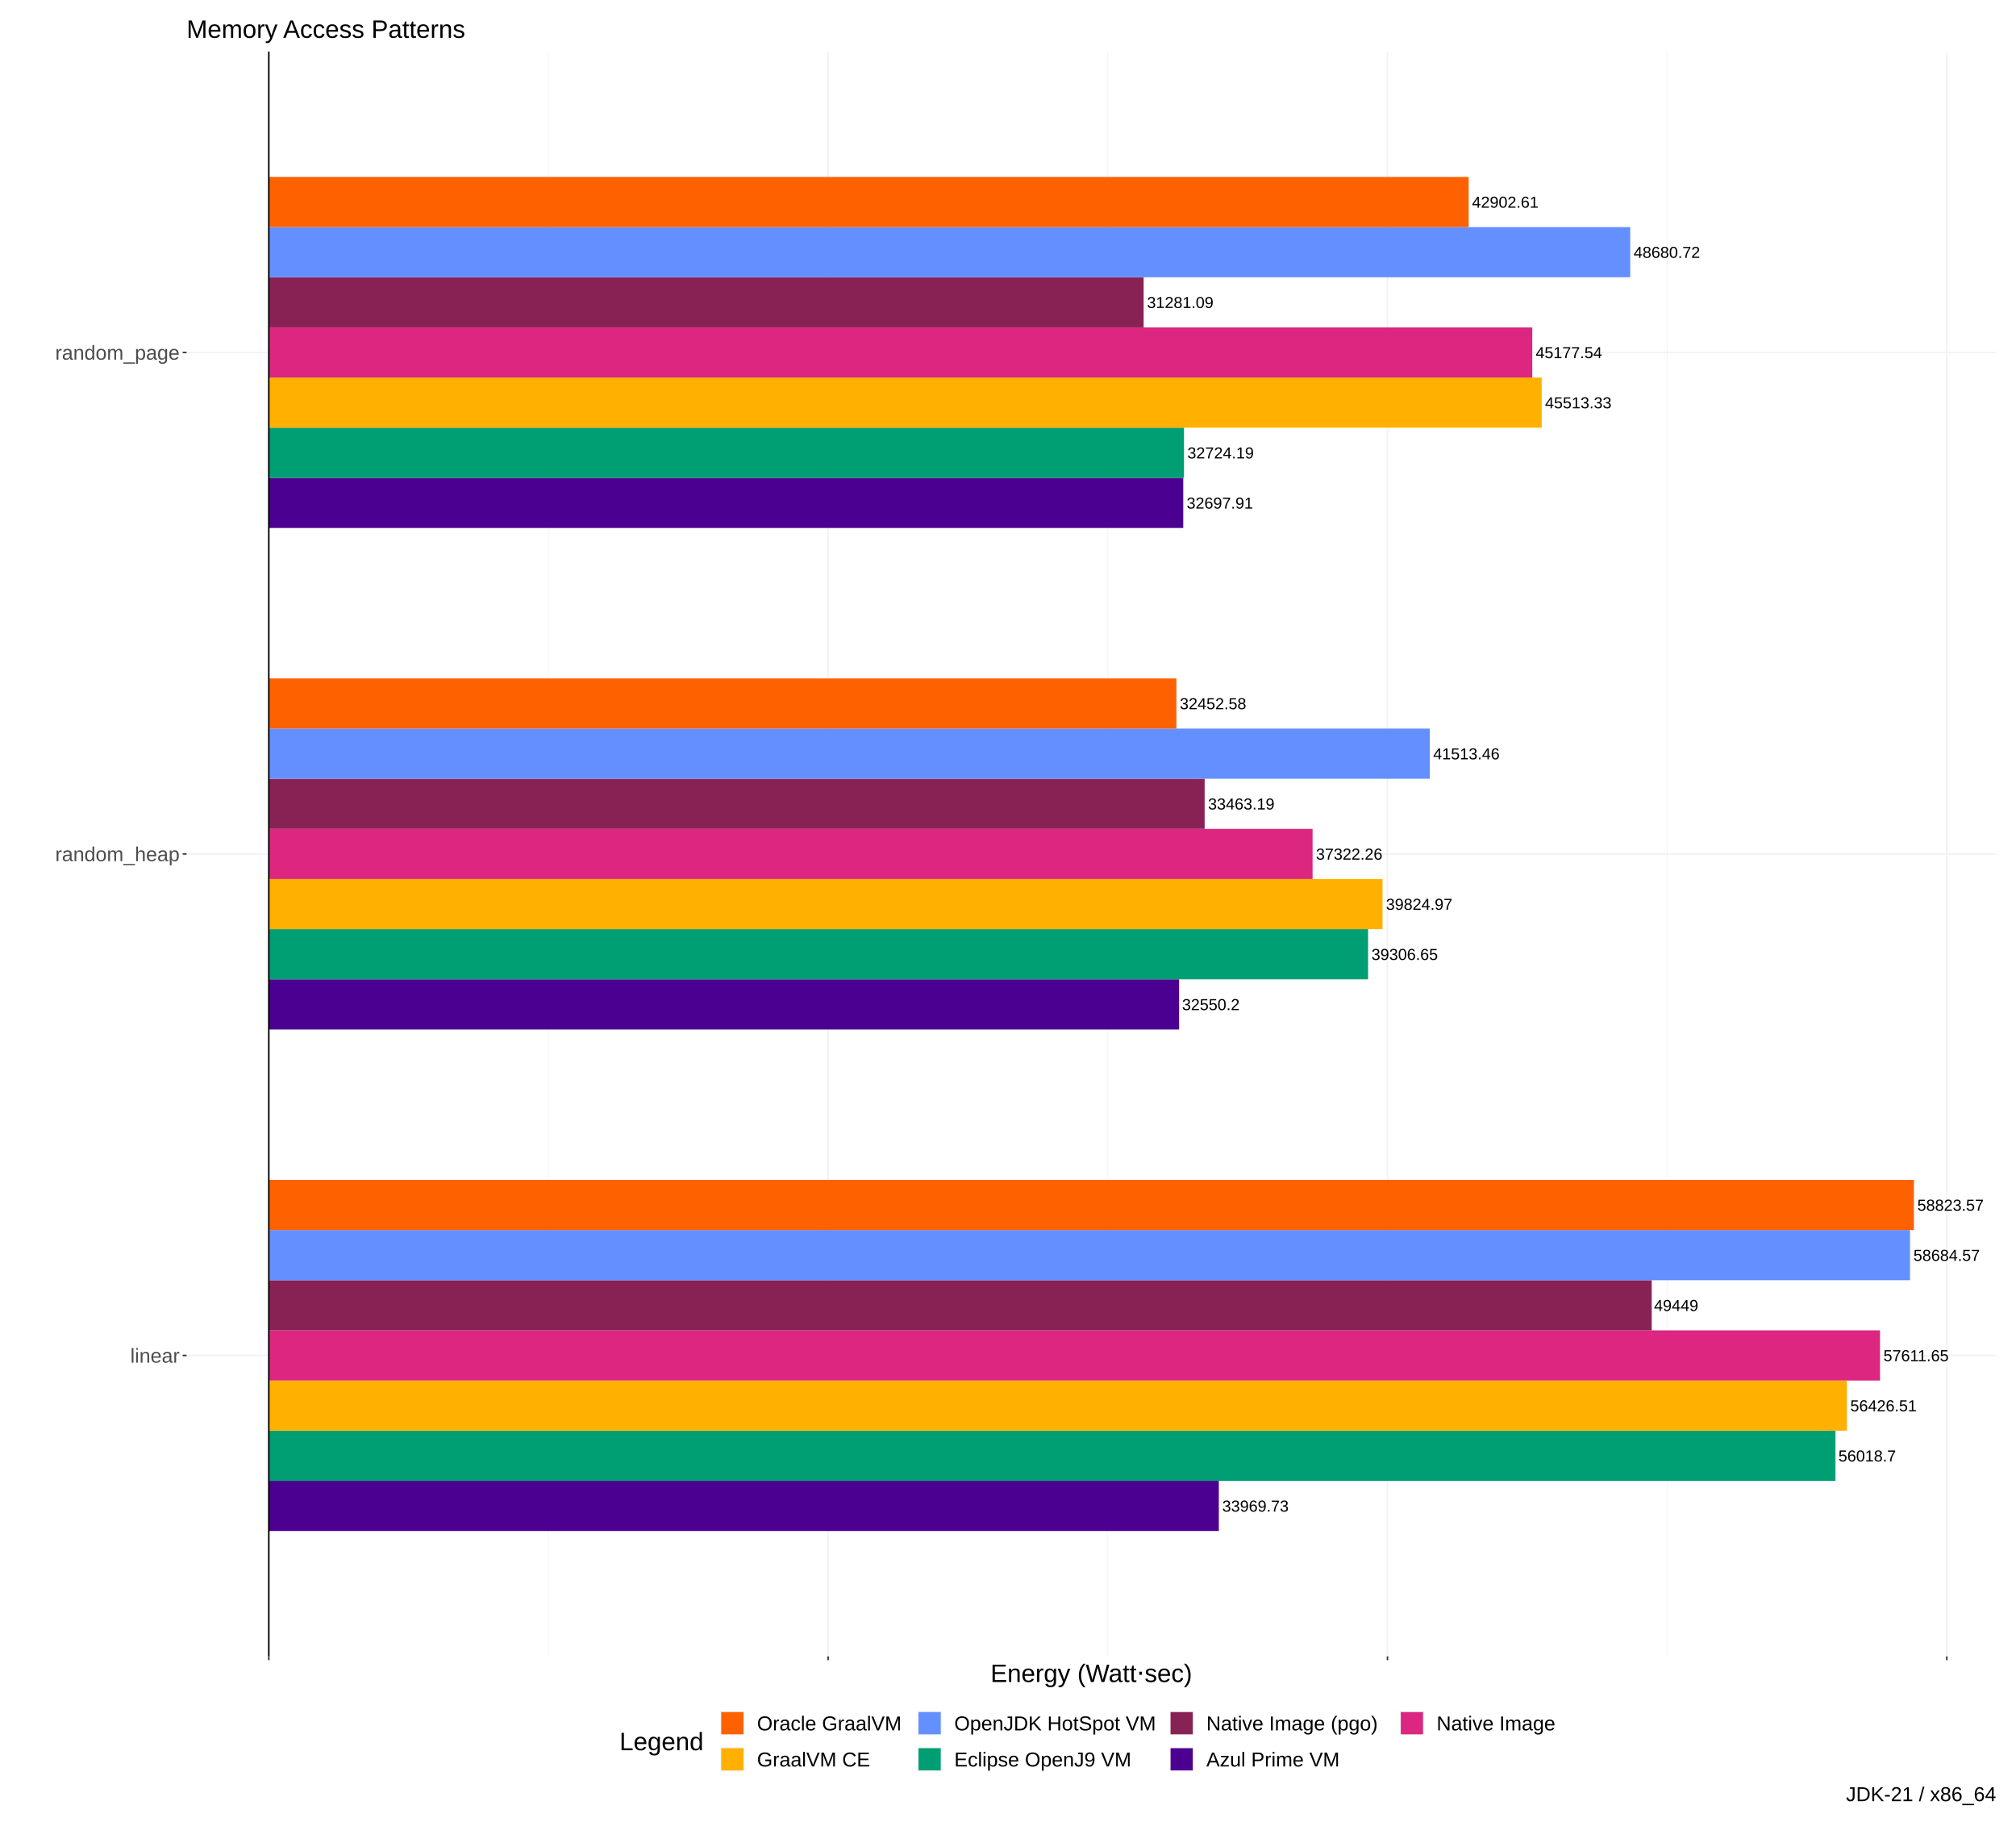
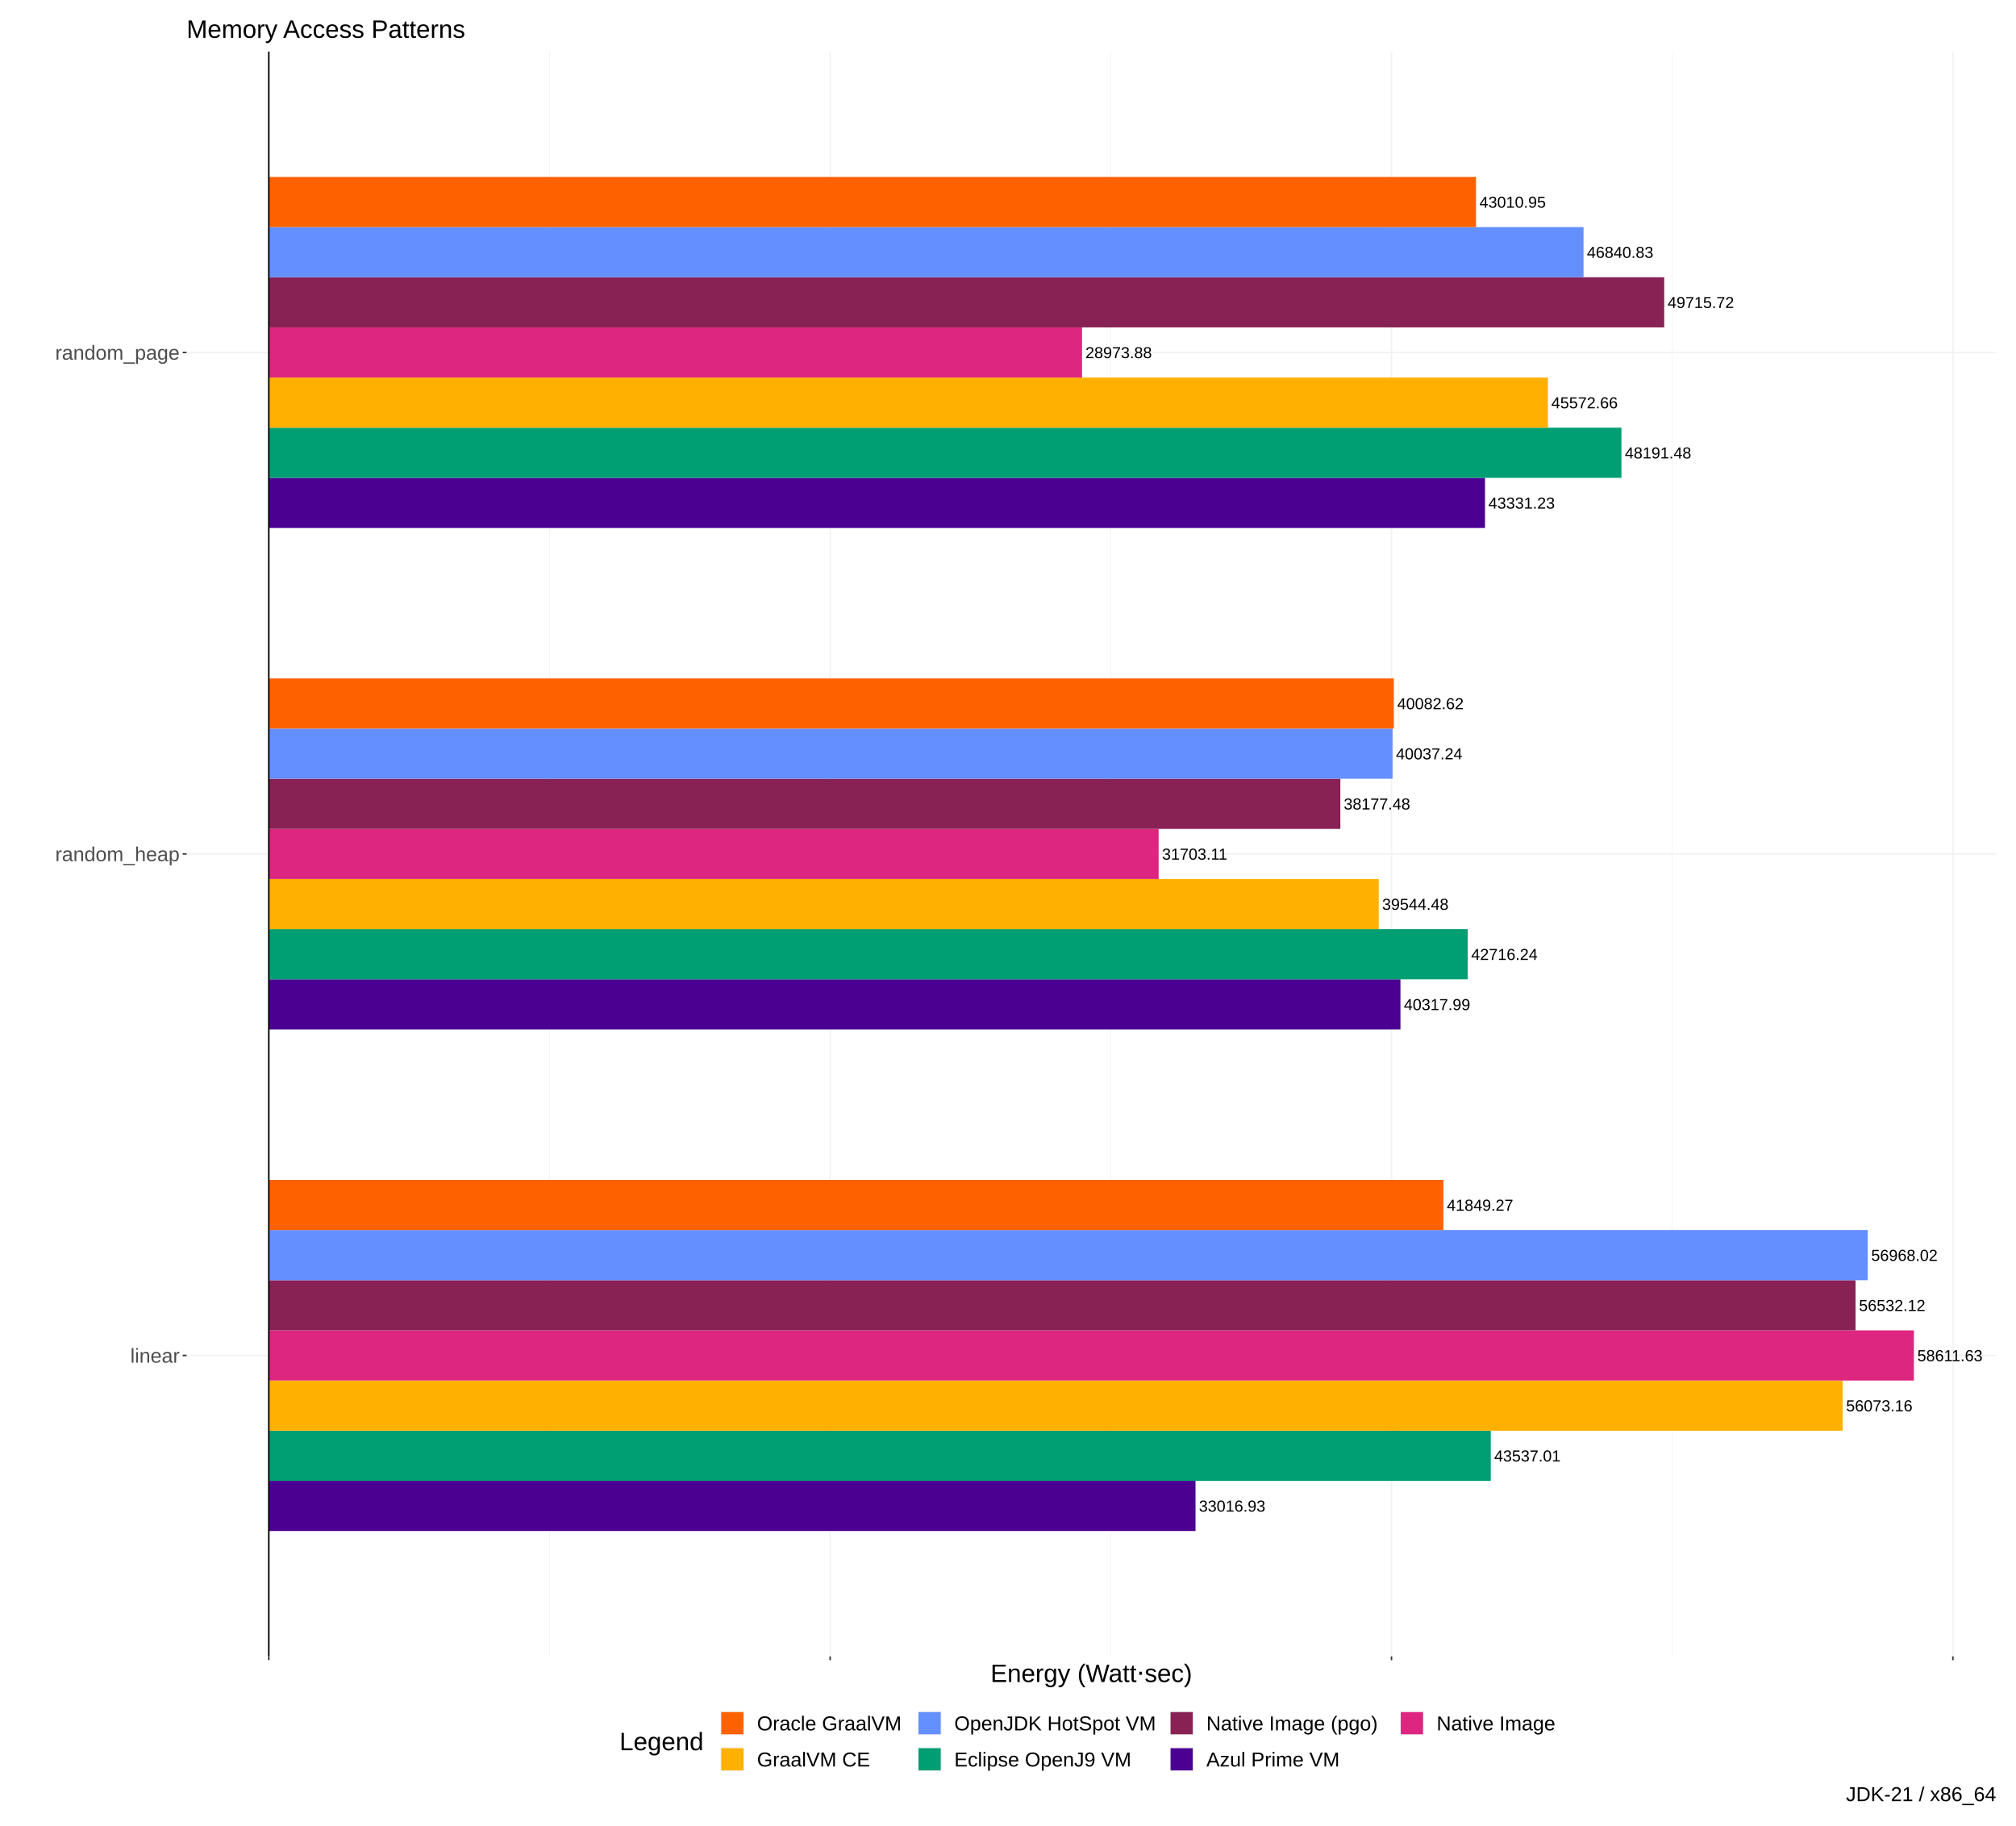
<svg xmlns="http://www.w3.org/2000/svg" class="svglite" width="1440.00pt" height="1303.94pt" viewBox="0 0 1440.00 1303.94">
  <defs>
    <style type="text/css">
    .svglite line, .svglite polyline, .svglite polygon, .svglite path, .svglite rect, .svglite circle {
      fill: none;
      stroke: #000000;
      stroke-linecap: round;
      stroke-linejoin: round;
      stroke-miterlimit: 10.00;
    }
    .svglite text {
      white-space: pre;
    }
  </style>
  </defs>
  <rect width="100%" height="100%" style="stroke: none; fill: #FFFFFF;" />
  <defs>
    <clipPath id="cpMC4wMHwxNDQwLjAwfDAuMDB8MTMwMy45NA==">
      <rect x="0.00" y="0.00" width="1440.00" height="1303.94" />
    </clipPath>
  </defs>
  <g clip-path="url(#cpMC4wMHwxNDQwLjAwfDAuMDB8MTMwMy45NA==)">
    <rect x="0.00" y="0.00" width="1440.00" height="1303.94" style="stroke-width: 1.07; stroke: #FFFFFF; fill: #FFFFFF;" />
    <rect x="133.24" y="36.82" width="1292.58" height="1146.09" style="stroke-width: 1.07; stroke: none;" />
-     <polyline points="391.76,1182.91 391.76,36.82 " style="stroke-width: 0.53; stroke: #F2F2F2; stroke-linecap: butt;" />
-     <polyline points="791.29,1182.91 791.29,36.82 " style="stroke-width: 0.53; stroke: #F2F2F2; stroke-linecap: butt;" />
-     <polyline points="1190.81,1182.91 1190.81,36.82 " style="stroke-width: 0.53; stroke: #F2F2F2; stroke-linecap: butt;" />
+     <polyline points="392.48,1182.91 392.48,36.82 " style="stroke-width: 0.53; stroke: #F2F2F2; stroke-linecap: butt;" />
+     <polyline points="793.45,1182.91 793.45,36.82 " style="stroke-width: 0.53; stroke: #F2F2F2; stroke-linecap: butt;" />
+     <polyline points="1194.42,1182.91 1194.42,36.82 " style="stroke-width: 0.53; stroke: #F2F2F2; stroke-linecap: butt;" />
    <polyline points="133.24,968.02 1425.83,968.02 " style="stroke-width: 1.07; stroke: #F2F2F2; stroke-linecap: butt;" />
    <polyline points="133.24,609.87 1425.83,609.87 " style="stroke-width: 1.07; stroke: #F2F2F2; stroke-linecap: butt;" />
    <polyline points="133.24,251.72 1425.83,251.72 " style="stroke-width: 1.07; stroke: #F2F2F2; stroke-linecap: butt;" />
    <polyline points="192.00,1182.91 192.00,36.82 " style="stroke-width: 1.07; stroke: #F2F2F2; stroke-linecap: butt;" />
-     <polyline points="591.52,1182.91 591.52,36.82 " style="stroke-width: 1.07; stroke: #F2F2F2; stroke-linecap: butt;" />
-     <polyline points="991.05,1182.91 991.05,36.82 " style="stroke-width: 1.07; stroke: #F2F2F2; stroke-linecap: butt;" />
-     <polyline points="1390.57,1182.91 1390.57,36.82 " style="stroke-width: 1.07; stroke: #F2F2F2; stroke-linecap: butt;" />
-     <rect x="192.00" y="341.25" width="653.18" height="35.82" style="stroke-width: 1.07; stroke: none; stroke-linecap: butt; stroke-linejoin: miter; fill: #4B0092;" />
-     <rect x="192.00" y="699.41" width="650.23" height="35.82" style="stroke-width: 1.07; stroke: none; stroke-linecap: butt; stroke-linejoin: miter; fill: #4B0092;" />
-     <rect x="192.00" y="1057.56" width="678.59" height="35.82" style="stroke-width: 1.07; stroke: none; stroke-linecap: butt; stroke-linejoin: miter; fill: #4B0092;" />
-     <rect x="192.00" y="1021.74" width="1119.05" height="35.82" style="stroke-width: 1.07; stroke: none; stroke-linecap: butt; stroke-linejoin: miter; fill: #009E73;" />
-     <rect x="192.00" y="305.44" width="653.71" height="35.82" style="stroke-width: 1.07; stroke: none; stroke-linecap: butt; stroke-linejoin: miter; fill: #009E73;" />
-     <rect x="192.00" y="663.59" width="785.20" height="35.82" style="stroke-width: 1.07; stroke: none; stroke-linecap: butt; stroke-linejoin: miter; fill: #009E73;" />
-     <rect x="192.00" y="269.62" width="909.19" height="35.82" style="stroke-width: 1.07; stroke: none; stroke-linecap: butt; stroke-linejoin: miter; fill: #FFB000;" />
-     <rect x="192.00" y="985.93" width="1127.19" height="35.82" style="stroke-width: 1.07; stroke: none; stroke-linecap: butt; stroke-linejoin: miter; fill: #FFB000;" />
-     <rect x="192.00" y="627.78" width="795.55" height="35.82" style="stroke-width: 1.07; stroke: none; stroke-linecap: butt; stroke-linejoin: miter; fill: #FFB000;" />
-     <rect x="192.00" y="950.11" width="1150.87" height="35.82" style="stroke-width: 1.07; stroke: none; stroke-linecap: butt; stroke-linejoin: miter; fill: #DC267F;" />
-     <rect x="192.00" y="591.96" width="745.56" height="35.82" style="stroke-width: 1.07; stroke: none; stroke-linecap: butt; stroke-linejoin: miter; fill: #DC267F;" />
-     <rect x="192.00" y="233.81" width="902.48" height="35.82" style="stroke-width: 1.07; stroke: none; stroke-linecap: butt; stroke-linejoin: miter; fill: #DC267F;" />
-     <rect x="192.00" y="197.99" width="624.88" height="35.82" style="stroke-width: 1.07; stroke: none; stroke-linecap: butt; stroke-linejoin: miter; fill: #882255;" />
-     <rect x="192.00" y="556.15" width="668.47" height="35.82" style="stroke-width: 1.07; stroke: none; stroke-linecap: butt; stroke-linejoin: miter; fill: #882255;" />
-     <rect x="192.00" y="914.30" width="987.81" height="35.82" style="stroke-width: 1.07; stroke: none; stroke-linecap: butt; stroke-linejoin: miter; fill: #882255;" />
-     <rect x="192.00" y="520.33" width="829.28" height="35.82" style="stroke-width: 1.07; stroke: none; stroke-linecap: butt; stroke-linejoin: miter; fill: #648FFF;" />
-     <rect x="192.00" y="878.48" width="1172.30" height="35.82" style="stroke-width: 1.07; stroke: none; stroke-linecap: butt; stroke-linejoin: miter; fill: #648FFF;" />
-     <rect x="192.00" y="162.18" width="972.46" height="35.82" style="stroke-width: 1.07; stroke: none; stroke-linecap: butt; stroke-linejoin: miter; fill: #648FFF;" />
-     <rect x="192.00" y="484.52" width="648.28" height="35.82" style="stroke-width: 1.07; stroke: none; stroke-linecap: butt; stroke-linejoin: miter; fill: #FE6100;" />
-     <rect x="192.00" y="126.36" width="857.03" height="35.82" style="stroke-width: 1.07; stroke: none; stroke-linecap: butt; stroke-linejoin: miter; fill: #FE6100;" />
-     <rect x="192.00" y="842.67" width="1175.08" height="35.82" style="stroke-width: 1.07; stroke: none; stroke-linecap: butt; stroke-linejoin: miter; fill: #FE6100;" />
-     <text x="847.61" y="363.23" style="font-size: 11.38px; font-family: &quot;Liberation Sans&quot;;" textLength="48.61px" lengthAdjust="spacingAndGlyphs">32697.91</text>
-     <text x="844.33" y="721.38" style="font-size: 11.38px; font-family: &quot;Liberation Sans&quot;;" textLength="42.10px" lengthAdjust="spacingAndGlyphs">32550.2</text>
-     <text x="873.02" y="1079.53" style="font-size: 11.38px; font-family: &quot;Liberation Sans&quot;;" textLength="48.61px" lengthAdjust="spacingAndGlyphs">33969.73</text>
-     <text x="1313.15" y="1043.72" style="font-size: 11.38px; font-family: &quot;Liberation Sans&quot;;" textLength="42.10px" lengthAdjust="spacingAndGlyphs">56018.7</text>
-     <text x="848.13" y="327.41" style="font-size: 11.38px; font-family: &quot;Liberation Sans&quot;;" textLength="48.61px" lengthAdjust="spacingAndGlyphs">32724.19</text>
-     <text x="979.63" y="685.56" style="font-size: 11.38px; font-family: &quot;Liberation Sans&quot;;" textLength="48.61px" lengthAdjust="spacingAndGlyphs">39306.65</text>
-     <text x="1103.61" y="291.60" style="font-size: 11.38px; font-family: &quot;Liberation Sans&quot;;" textLength="48.61px" lengthAdjust="spacingAndGlyphs">45513.33</text>
-     <text x="1321.62" y="1007.90" style="font-size: 11.38px; font-family: &quot;Liberation Sans&quot;;" textLength="48.61px" lengthAdjust="spacingAndGlyphs">56426.51</text>
-     <text x="989.98" y="649.75" style="font-size: 11.38px; font-family: &quot;Liberation Sans&quot;;" textLength="48.61px" lengthAdjust="spacingAndGlyphs">39824.97</text>
-     <text x="1345.29" y="972.09" style="font-size: 11.38px; font-family: &quot;Liberation Sans&quot;;" textLength="48.61px" lengthAdjust="spacingAndGlyphs">57611.65</text>
-     <text x="939.99" y="613.93" style="font-size: 11.38px; font-family: &quot;Liberation Sans&quot;;" textLength="48.61px" lengthAdjust="spacingAndGlyphs">37322.26</text>
-     <text x="1096.91" y="255.78" style="font-size: 11.38px; font-family: &quot;Liberation Sans&quot;;" textLength="48.61px" lengthAdjust="spacingAndGlyphs">45177.54</text>
-     <text x="819.31" y="219.97" style="font-size: 11.38px; font-family: &quot;Liberation Sans&quot;;" textLength="48.61px" lengthAdjust="spacingAndGlyphs">31281.09</text>
-     <text x="862.90" y="578.12" style="font-size: 11.38px; font-family: &quot;Liberation Sans&quot;;" textLength="48.61px" lengthAdjust="spacingAndGlyphs">33463.19</text>
-     <text x="1181.43" y="936.27" style="font-size: 11.38px; font-family: &quot;Liberation Sans&quot;;" textLength="32.54px" lengthAdjust="spacingAndGlyphs">49449</text>
-     <text x="1023.71" y="542.30" style="font-size: 11.38px; font-family: &quot;Liberation Sans&quot;;" textLength="48.61px" lengthAdjust="spacingAndGlyphs">41513.46</text>
-     <text x="1366.73" y="900.46" style="font-size: 11.38px; font-family: &quot;Liberation Sans&quot;;" textLength="48.61px" lengthAdjust="spacingAndGlyphs">58684.57</text>
-     <text x="1166.89" y="184.15" style="font-size: 11.38px; font-family: &quot;Liberation Sans&quot;;" textLength="48.61px" lengthAdjust="spacingAndGlyphs">48680.72</text>
-     <text x="842.71" y="506.49" style="font-size: 11.38px; font-family: &quot;Liberation Sans&quot;;" textLength="48.61px" lengthAdjust="spacingAndGlyphs">32452.58</text>
-     <text x="1051.46" y="148.33" style="font-size: 11.38px; font-family: &quot;Liberation Sans&quot;;" textLength="48.61px" lengthAdjust="spacingAndGlyphs">42902.61</text>
-     <text x="1369.50" y="864.64" style="font-size: 11.38px; font-family: &quot;Liberation Sans&quot;;" textLength="48.61px" lengthAdjust="spacingAndGlyphs">58823.57</text>
+     <polyline points="592.97,1182.91 592.97,36.82 " style="stroke-width: 1.07; stroke: #F2F2F2; stroke-linecap: butt;" />
+     <polyline points="993.94,1182.91 993.94,36.82 " style="stroke-width: 1.07; stroke: #F2F2F2; stroke-linecap: butt;" />
+     <polyline points="1394.91,1182.91 1394.91,36.82 " style="stroke-width: 1.07; stroke: #F2F2F2; stroke-linecap: butt;" />
+     <rect x="192.00" y="341.25" width="868.73" height="35.82" style="stroke-width: 1.07; stroke: none; stroke-linecap: butt; stroke-linejoin: miter; fill: #4B0092;" />
+     <rect x="192.00" y="699.41" width="808.32" height="35.82" style="stroke-width: 1.07; stroke: none; stroke-linecap: butt; stroke-linejoin: miter; fill: #4B0092;" />
+     <rect x="192.00" y="1057.56" width="661.94" height="35.82" style="stroke-width: 1.07; stroke: none; stroke-linecap: butt; stroke-linejoin: miter; fill: #4B0092;" />
+     <rect x="192.00" y="1021.74" width="872.85" height="35.82" style="stroke-width: 1.07; stroke: none; stroke-linecap: butt; stroke-linejoin: miter; fill: #009E73;" />
+     <rect x="192.00" y="305.44" width="966.17" height="35.82" style="stroke-width: 1.07; stroke: none; stroke-linecap: butt; stroke-linejoin: miter; fill: #009E73;" />
+     <rect x="192.00" y="663.59" width="856.40" height="35.82" style="stroke-width: 1.07; stroke: none; stroke-linecap: butt; stroke-linejoin: miter; fill: #009E73;" />
+     <rect x="192.00" y="269.62" width="913.66" height="35.82" style="stroke-width: 1.07; stroke: none; stroke-linecap: butt; stroke-linejoin: miter; fill: #FFB000;" />
+     <rect x="192.00" y="985.93" width="1124.18" height="35.82" style="stroke-width: 1.07; stroke: none; stroke-linecap: butt; stroke-linejoin: miter; fill: #FFB000;" />
+     <rect x="192.00" y="627.78" width="792.81" height="35.82" style="stroke-width: 1.07; stroke: none; stroke-linecap: butt; stroke-linejoin: miter; fill: #FFB000;" />
+     <rect x="192.00" y="950.11" width="1175.08" height="35.82" style="stroke-width: 1.07; stroke: none; stroke-linecap: butt; stroke-linejoin: miter; fill: #DC267F;" />
+     <rect x="192.00" y="591.96" width="635.60" height="35.82" style="stroke-width: 1.07; stroke: none; stroke-linecap: butt; stroke-linejoin: miter; fill: #DC267F;" />
+     <rect x="192.00" y="233.81" width="580.88" height="35.82" style="stroke-width: 1.07; stroke: none; stroke-linecap: butt; stroke-linejoin: miter; fill: #DC267F;" />
+     <rect x="192.00" y="197.99" width="996.73" height="35.82" style="stroke-width: 1.07; stroke: none; stroke-linecap: butt; stroke-linejoin: miter; fill: #882255;" />
+     <rect x="192.00" y="556.15" width="765.40" height="35.82" style="stroke-width: 1.07; stroke: none; stroke-linecap: butt; stroke-linejoin: miter; fill: #882255;" />
+     <rect x="192.00" y="914.30" width="1133.39" height="35.82" style="stroke-width: 1.07; stroke: none; stroke-linecap: butt; stroke-linejoin: miter; fill: #882255;" />
+     <rect x="192.00" y="520.33" width="802.69" height="35.82" style="stroke-width: 1.07; stroke: none; stroke-linecap: butt; stroke-linejoin: miter; fill: #648FFF;" />
+     <rect x="192.00" y="878.48" width="1142.12" height="35.82" style="stroke-width: 1.07; stroke: none; stroke-linecap: butt; stroke-linejoin: miter; fill: #648FFF;" />
+     <rect x="192.00" y="162.18" width="939.09" height="35.82" style="stroke-width: 1.07; stroke: none; stroke-linecap: butt; stroke-linejoin: miter; fill: #648FFF;" />
+     <rect x="192.00" y="484.52" width="803.60" height="35.82" style="stroke-width: 1.07; stroke: none; stroke-linecap: butt; stroke-linejoin: miter; fill: #FE6100;" />
+     <rect x="192.00" y="126.36" width="862.31" height="35.82" style="stroke-width: 1.07; stroke: none; stroke-linecap: butt; stroke-linejoin: miter; fill: #FE6100;" />
+     <rect x="192.00" y="842.67" width="839.02" height="35.82" style="stroke-width: 1.07; stroke: none; stroke-linecap: butt; stroke-linejoin: miter; fill: #FE6100;" />
+     <text x="1063.15" y="363.23" style="font-size: 11.38px; font-family: &quot;Liberation Sans&quot;;" textLength="48.61px" lengthAdjust="spacingAndGlyphs">43331.23</text>
+     <text x="1002.74" y="721.38" style="font-size: 11.38px; font-family: &quot;Liberation Sans&quot;;" textLength="48.61px" lengthAdjust="spacingAndGlyphs">40317.99</text>
+     <text x="856.37" y="1079.53" style="font-size: 11.38px; font-family: &quot;Liberation Sans&quot;;" textLength="48.61px" lengthAdjust="spacingAndGlyphs">33016.93</text>
+     <text x="1067.28" y="1043.72" style="font-size: 11.38px; font-family: &quot;Liberation Sans&quot;;" textLength="48.61px" lengthAdjust="spacingAndGlyphs">43537.01</text>
+     <text x="1160.59" y="327.41" style="font-size: 11.38px; font-family: &quot;Liberation Sans&quot;;" textLength="48.61px" lengthAdjust="spacingAndGlyphs">48191.48</text>
+     <text x="1050.82" y="685.56" style="font-size: 11.38px; font-family: &quot;Liberation Sans&quot;;" textLength="48.61px" lengthAdjust="spacingAndGlyphs">42716.24</text>
+     <text x="1108.09" y="291.60" style="font-size: 11.38px; font-family: &quot;Liberation Sans&quot;;" textLength="48.61px" lengthAdjust="spacingAndGlyphs">45572.66</text>
+     <text x="1318.61" y="1007.90" style="font-size: 11.38px; font-family: &quot;Liberation Sans&quot;;" textLength="48.61px" lengthAdjust="spacingAndGlyphs">56073.16</text>
+     <text x="987.24" y="649.75" style="font-size: 11.38px; font-family: &quot;Liberation Sans&quot;;" textLength="48.61px" lengthAdjust="spacingAndGlyphs">39544.48</text>
+     <text x="1369.50" y="972.09" style="font-size: 11.38px; font-family: &quot;Liberation Sans&quot;;" textLength="48.61px" lengthAdjust="spacingAndGlyphs">58611.63</text>
+     <text x="830.03" y="613.93" style="font-size: 11.38px; font-family: &quot;Liberation Sans&quot;;" textLength="48.61px" lengthAdjust="spacingAndGlyphs">31703.11</text>
+     <text x="775.31" y="255.78" style="font-size: 11.38px; font-family: &quot;Liberation Sans&quot;;" textLength="48.61px" lengthAdjust="spacingAndGlyphs">28973.88</text>
+     <text x="1191.15" y="219.97" style="font-size: 11.38px; font-family: &quot;Liberation Sans&quot;;" textLength="48.61px" lengthAdjust="spacingAndGlyphs">49715.72</text>
+     <text x="959.83" y="578.12" style="font-size: 11.38px; font-family: &quot;Liberation Sans&quot;;" textLength="48.61px" lengthAdjust="spacingAndGlyphs">38177.48</text>
+     <text x="1327.81" y="936.27" style="font-size: 11.38px; font-family: &quot;Liberation Sans&quot;;" textLength="48.61px" lengthAdjust="spacingAndGlyphs">56532.12</text>
+     <text x="997.11" y="542.30" style="font-size: 11.38px; font-family: &quot;Liberation Sans&quot;;" textLength="48.61px" lengthAdjust="spacingAndGlyphs">40037.24</text>
+     <text x="1336.55" y="900.46" style="font-size: 11.38px; font-family: &quot;Liberation Sans&quot;;" textLength="48.61px" lengthAdjust="spacingAndGlyphs">56968.02</text>
+     <text x="1133.52" y="184.15" style="font-size: 11.38px; font-family: &quot;Liberation Sans&quot;;" textLength="48.61px" lengthAdjust="spacingAndGlyphs">46840.83</text>
+     <text x="998.02" y="506.49" style="font-size: 11.38px; font-family: &quot;Liberation Sans&quot;;" textLength="48.61px" lengthAdjust="spacingAndGlyphs">40082.62</text>
+     <text x="1056.73" y="148.33" style="font-size: 11.38px; font-family: &quot;Liberation Sans&quot;;" textLength="48.61px" lengthAdjust="spacingAndGlyphs">43010.95</text>
+     <text x="1033.44" y="864.64" style="font-size: 11.38px; font-family: &quot;Liberation Sans&quot;;" textLength="48.61px" lengthAdjust="spacingAndGlyphs">41849.27</text>
    <line x1="192.00" y1="1182.91" x2="192.00" y2="36.82" style="stroke-width: 1.07; stroke-linecap: butt;" />
    <text x="128.31" y="973.16" text-anchor="end" style="font-size: 14.40px;fill: #4D4D4D; font-family: &quot;Liberation Sans&quot;;" textLength="38.45px" lengthAdjust="spacingAndGlyphs">linear</text>
    <text x="128.31" y="615.01" text-anchor="end" style="font-size: 14.40px;fill: #4D4D4D; font-family: &quot;Liberation Sans&quot;;" textLength="94.23px" lengthAdjust="spacingAndGlyphs">random_heap</text>
    <text x="128.31" y="256.86" text-anchor="end" style="font-size: 14.40px;fill: #4D4D4D; font-family: &quot;Liberation Sans&quot;;" textLength="94.18px" lengthAdjust="spacingAndGlyphs">random_page</text>
    <polyline points="130.50,968.02 133.24,968.02 " style="stroke-width: 1.07; stroke: #333333; stroke-linecap: butt;" />
    <polyline points="130.50,609.87 133.24,609.87 " style="stroke-width: 1.07; stroke: #333333; stroke-linecap: butt;" />
    <polyline points="130.50,251.72 133.24,251.72 " style="stroke-width: 1.07; stroke: #333333; stroke-linecap: butt;" />
    <polyline points="192.00,1185.65 192.00,1182.91 " style="stroke-width: 1.07; stroke: #333333; stroke-linecap: butt;" />
-     <polyline points="591.52,1185.65 591.52,1182.91 " style="stroke-width: 1.07; stroke: #333333; stroke-linecap: butt;" />
-     <polyline points="991.05,1185.65 991.05,1182.91 " style="stroke-width: 1.07; stroke: #333333; stroke-linecap: butt;" />
-     <polyline points="1390.57,1185.65 1390.57,1182.91 " style="stroke-width: 1.07; stroke: #333333; stroke-linecap: butt;" />
+     <polyline points="592.97,1185.65 592.97,1182.91 " style="stroke-width: 1.07; stroke: #333333; stroke-linecap: butt;" />
+     <polyline points="993.94,1185.65 993.94,1182.91 " style="stroke-width: 1.07; stroke: #333333; stroke-linecap: butt;" />
+     <polyline points="1394.91,1185.65 1394.91,1182.91 " style="stroke-width: 1.07; stroke: #333333; stroke-linecap: butt;" />
    <text x="779.53" y="1201.24" text-anchor="middle" style="font-size: 18.00px; font-family: &quot;Liberation Sans&quot;;" textLength="152.52px" lengthAdjust="spacingAndGlyphs">Energy (Watt⋅sec)</text>
    <rect x="437.01" y="1216.52" width="685.04" height="54.02" style="stroke-width: 1.07; stroke: none; fill: #FFFFFF;" />
    <text x="442.49" y="1249.96" style="font-size: 18.00px; font-family: &quot;Liberation Sans&quot;;" textLength="63.01px" lengthAdjust="spacingAndGlyphs">Legend</text>
    <rect x="514.47" y="1222.00" width="17.28" height="17.28" style="stroke-width: 1.07; stroke: none; fill: #F2F2F2;" />
    <rect x="515.18" y="1222.71" width="15.86" height="15.86" style="stroke-width: 1.07; stroke: none; stroke-linecap: butt; stroke-linejoin: miter; fill: #FE6100;" />
    <rect x="655.37" y="1222.00" width="17.28" height="17.28" style="stroke-width: 1.07; stroke: none; fill: #F2F2F2;" />
    <rect x="656.08" y="1222.71" width="15.86" height="15.86" style="stroke-width: 1.07; stroke: none; stroke-linecap: butt; stroke-linejoin: miter; fill: #648FFF;" />
    <rect x="835.41" y="1222.00" width="17.28" height="17.28" style="stroke-width: 1.07; stroke: none; fill: #F2F2F2;" />
    <rect x="836.12" y="1222.71" width="15.86" height="15.86" style="stroke-width: 1.07; stroke: none; stroke-linecap: butt; stroke-linejoin: miter; fill: #882255;" />
    <rect x="999.87" y="1222.00" width="17.28" height="17.28" style="stroke-width: 1.07; stroke: none; fill: #F2F2F2;" />
    <rect x="1000.58" y="1222.71" width="15.86" height="15.86" style="stroke-width: 1.07; stroke: none; stroke-linecap: butt; stroke-linejoin: miter; fill: #DC267F;" />
    <rect x="514.47" y="1247.79" width="17.28" height="17.28" style="stroke-width: 1.07; stroke: none; fill: #F2F2F2;" />
    <rect x="515.18" y="1248.50" width="15.86" height="15.86" style="stroke-width: 1.07; stroke: none; stroke-linecap: butt; stroke-linejoin: miter; fill: #FFB000;" />
    <rect x="655.37" y="1247.79" width="17.28" height="17.28" style="stroke-width: 1.07; stroke: none; fill: #F2F2F2;" />
    <rect x="656.08" y="1248.50" width="15.86" height="15.86" style="stroke-width: 1.07; stroke: none; stroke-linecap: butt; stroke-linejoin: miter; fill: #009E73;" />
    <rect x="835.41" y="1247.79" width="17.28" height="17.28" style="stroke-width: 1.07; stroke: none; fill: #F2F2F2;" />
    <rect x="836.12" y="1248.50" width="15.86" height="15.86" style="stroke-width: 1.07; stroke: none; stroke-linecap: butt; stroke-linejoin: miter; fill: #4B0092;" />
    <text x="540.71" y="1235.78" style="font-size: 14.40px; font-family: &quot;Liberation Sans&quot;;" textLength="105.69px" lengthAdjust="spacingAndGlyphs">Oracle GraalVM</text>
    <text x="681.61" y="1235.78" style="font-size: 14.40px; font-family: &quot;Liberation Sans&quot;;" textLength="144.83px" lengthAdjust="spacingAndGlyphs">OpenJDK HotSpot VM</text>
    <text x="861.66" y="1235.78" style="font-size: 14.40px; font-family: &quot;Liberation Sans&quot;;" textLength="129.25px" lengthAdjust="spacingAndGlyphs">Native Image (pgo)</text>
    <text x="1026.12" y="1235.78" style="font-size: 14.40px; font-family: &quot;Liberation Sans&quot;;" textLength="90.46px" lengthAdjust="spacingAndGlyphs">Native Image</text>
    <text x="540.71" y="1261.57" style="font-size: 14.40px; font-family: &quot;Liberation Sans&quot;;" textLength="78.80px" lengthAdjust="spacingAndGlyphs">GraalVM CE</text>
    <text x="681.61" y="1261.57" style="font-size: 14.40px; font-family: &quot;Liberation Sans&quot;;" textLength="124.62px" lengthAdjust="spacingAndGlyphs">Eclipse OpenJ9 VM</text>
    <text x="861.66" y="1261.57" style="font-size: 14.40px; font-family: &quot;Liberation Sans&quot;;" textLength="97.67px" lengthAdjust="spacingAndGlyphs">Azul Prime VM</text>
    <text x="133.24" y="27.03" style="font-size: 18.00px; font-family: &quot;Liberation Sans&quot;;" textLength="207.71px" lengthAdjust="spacingAndGlyphs">Memory Access Patterns</text>
    <text x="1425.83" y="1286.31" text-anchor="end" style="font-size: 14.40px; font-family: &quot;Liberation Sans&quot;;" textLength="104.20px" lengthAdjust="spacingAndGlyphs">JDK-21 / x86_64</text>
  </g>
</svg>
